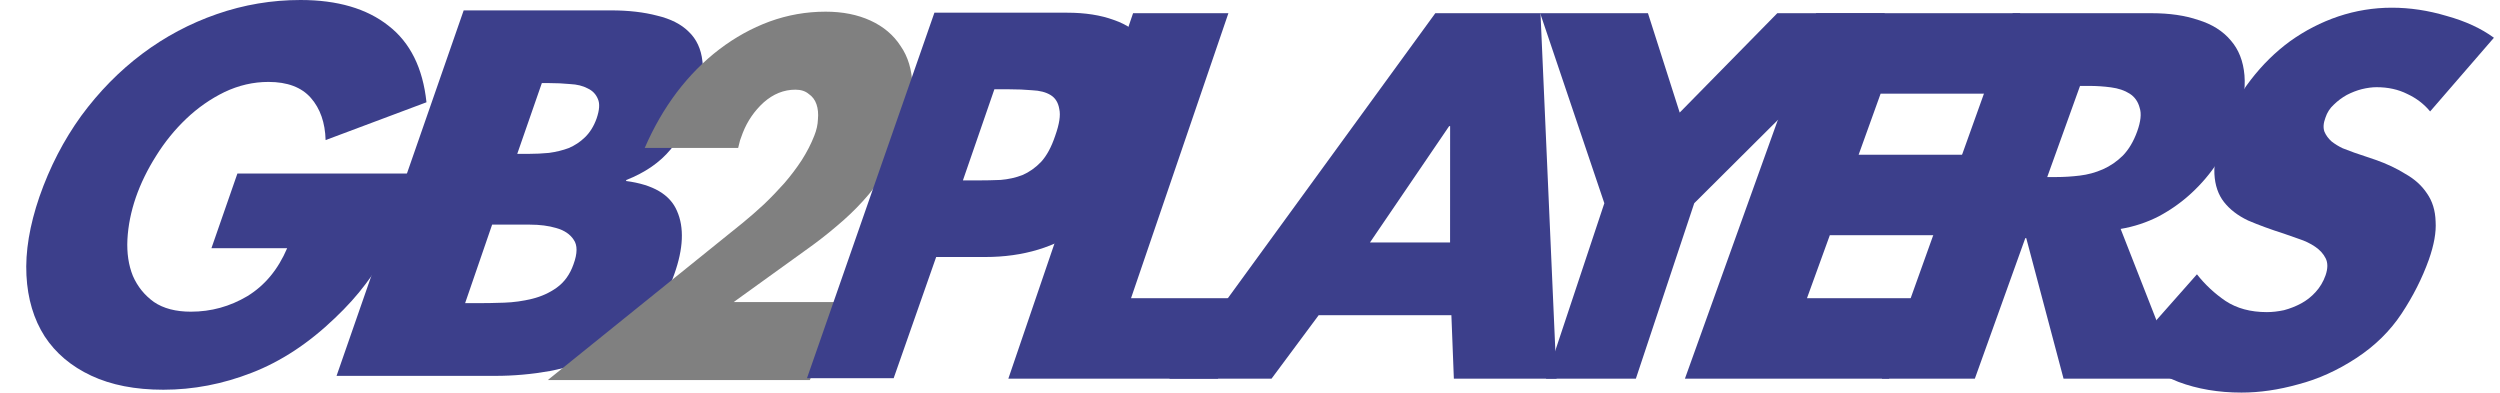
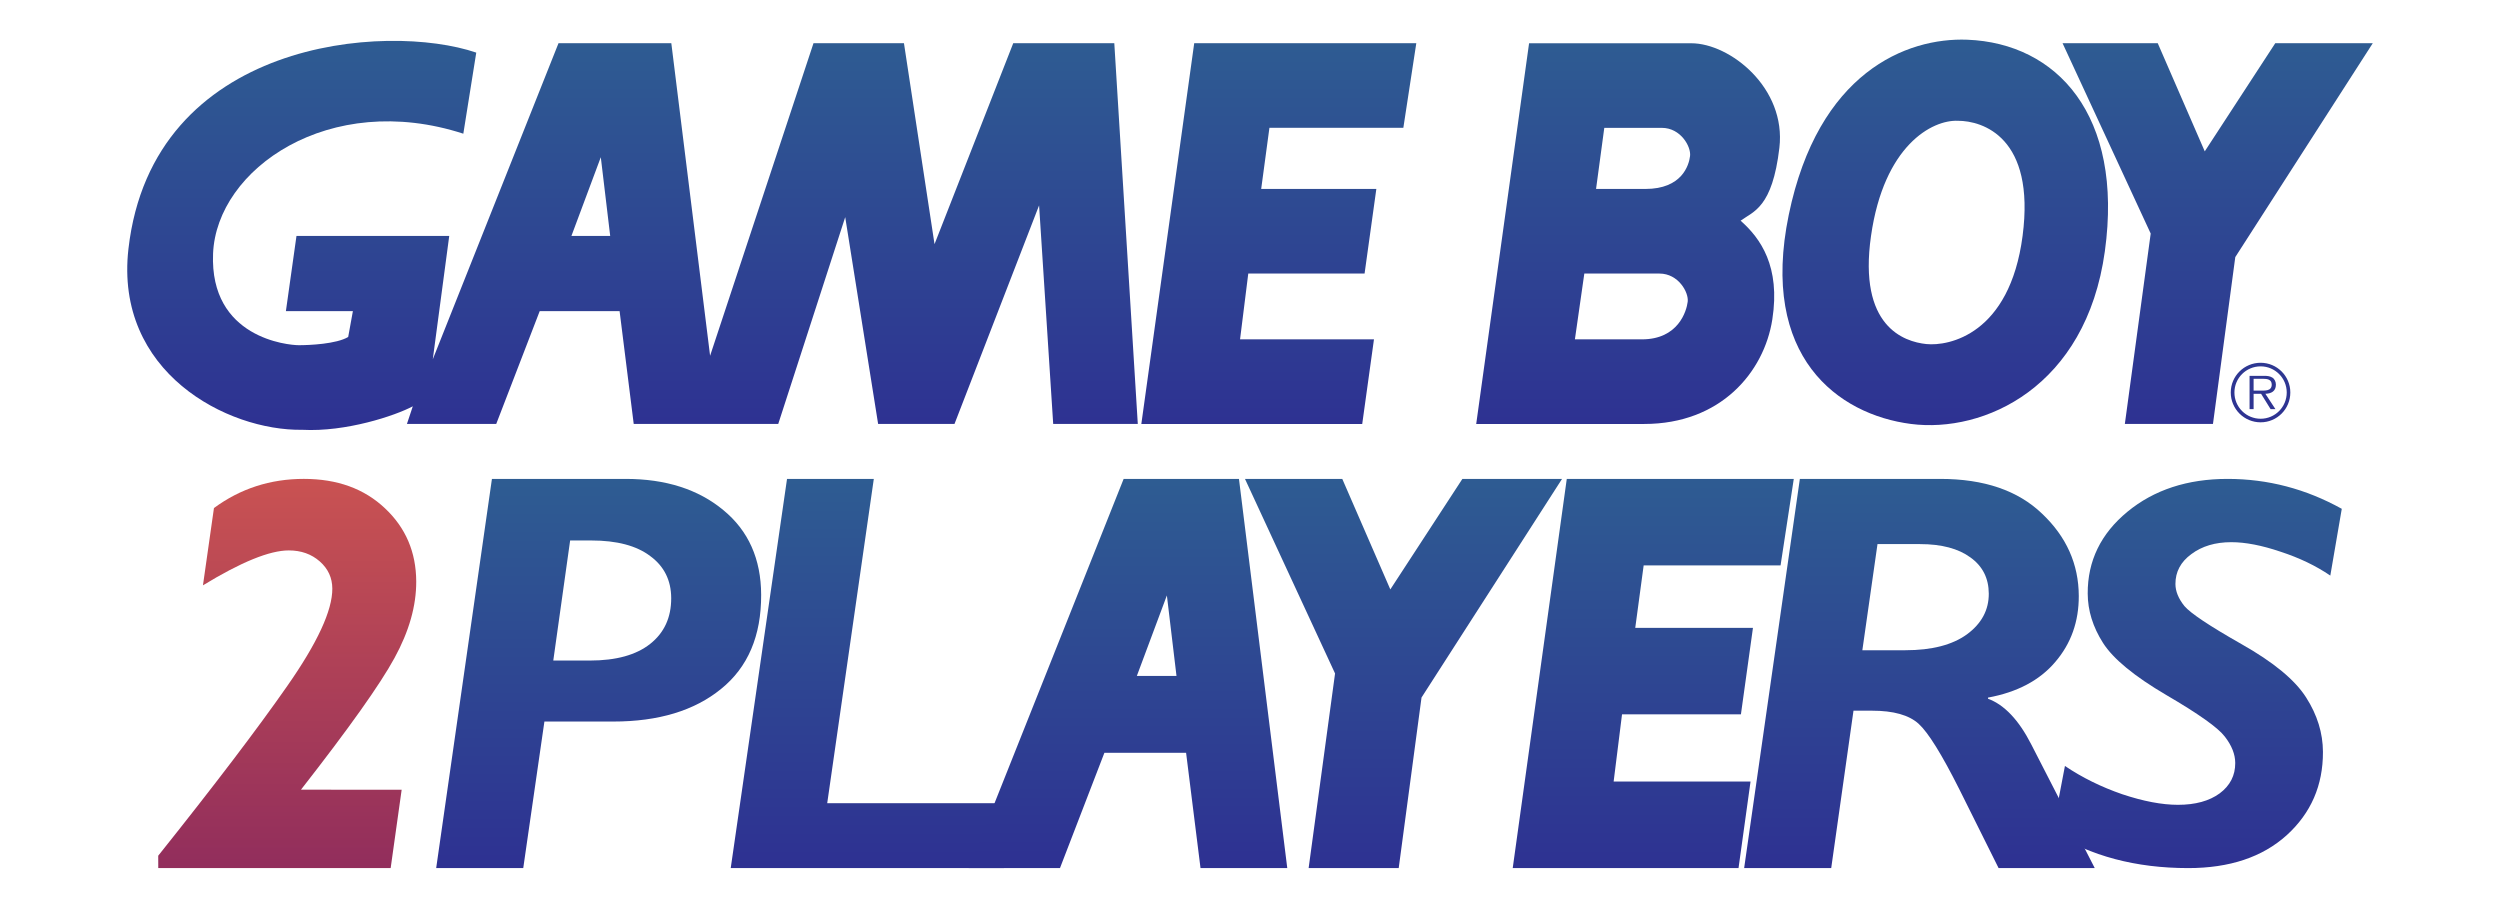
- <svg xmlns="http://www.w3.org/2000/svg" height="187.418" width="1193.501">
-   <path d="M201.23 82.846q-3.602 9.488-7.344 18.513-3.472 8.793-8.256 17.356-4.784 8.562-11.106 16.893-6.052 8.099-14.59 16.198-18.78 18.05-39.746 26.15-20.739 8.1-42.205 8.1-20.11 0-34.43-6.711Q29.23 172.634 21.34 160.6q-7.847-12.265-8.717-29.158-.87-16.893 6.191-37.489 7.42-21.29 19.968-38.645Q51.558 37.952 67.89 25.687q16.33-12.265 35.677-18.976Q122.913 0 143.475 0q26.437 0 41.966 12.265 15.573 12.033 18.16 36.563l-48.155 18.05q-.346-12.496-7.035-20.133-6.69-7.636-20.247-7.636-10.846 0-21.03 4.86-9.957 4.859-18.225 12.727T74.464 74.515q-6.132 9.72-9.597 19.67-3.509 10.182-4.037 20.133-.483 9.719 2.59 17.356 3.3 7.636 10.063 12.496 6.807 4.628 17.652 4.628 14.462 0 26.935-7.405 12.517-7.637 19.023-22.91H100.94l12.394-35.637z" fill="#3c3f8b" />
-   <path d="M246.933 73.454h5.525q4.77 0 9.624-.463 5.144-.694 9.448-2.314 4.345-1.851 7.68-5.091 3.625-3.471 5.61-9.025 2.067-6.017.63-9.256-1.395-3.472-4.876-5.092-3.44-1.85-8.421-2.082-4.94-.463-9.963-.463h-3.516zM160.67 179.44 221.361 4.956h70.312q12.555 0 22.15 2.546 9.636 2.314 14.974 7.636 5.589 5.323 6.547 14.116 1.25 8.563-3.216 21.059-4.093 11.802-12.005 21.058-7.661 9.257-21.156 14.58l-.082.462q19.388 2.546 24.335 14.348 5.199 11.802-1.294 30.083-4.67 13.653-13.88 23.141-9.167 9.257-20.735 15.042-11.527 5.554-24.784 8.1-12.964 2.313-26.021 2.313zm61.374-34.711h6.277q5.525 0 12.346-.232 6.82-.231 13.384-1.851 6.564-1.62 11.738-5.322 5.466-3.934 7.988-11.108 2.896-7.868.075-11.802-2.57-3.934-8.31-5.554-5.49-1.62-12.521-1.62h-18.08z" fill="#3c3f8b" />
-   <path d="m401.24 144.21-14.612 37.239h-125.13l93.194-75.151q4.925-4.038 10.018-8.75 5.148-4.934 9.732-10.094 4.64-5.384 8.304-10.992 3.719-5.833 5.992-11.665 1.622-4.038 1.743-7.852.382-4.038-.697-7.179-1.078-3.14-3.73-4.935-2.39-2.019-6.313-2.019-8.26 0-15.132 6.057-6.665 6.057-10.02 14.582l-1.304 3.589-.89 3.59h-44.602q6.304-14.582 15.243-26.472 9.201-12.114 20.403-20.638 11.2-8.525 23.933-13.236 12.94-4.711 26.774-4.711 12.183 0 21.449 4.262 9.266 4.263 14.338 12.114 5.334 7.627 5.647 18.844.52 11.217-4.941 24.9-3.522 9.198-8.25 16.601-4.466 7.179-10.417 13.685-5.69 6.28-12.712 12.114-6.816 5.832-15.078 11.665l-33.945 24.452z" fill="gray" />
-   <g fill="#3c3f8b">
-     <path d="M459.689 86.13h6.969q5.701 0 11.028-.231 5.585-.463 10.398-2.314 4.861-2.083 8.881-6.249 4.067-4.396 6.78-12.496 2.973-8.33 1.972-12.728-.742-4.628-4.117-6.71-3.375-2.083-8.818-2.315-5.185-.462-11.097-.462h-6.97zM446.088 6.061h63.351q12.882 0 22.307 3.472 9.474 3.24 14.6 10.182 5.336 6.942 5.644 17.818.52 10.877-4.67 25.919-10.78 31.009-30.352 45.125-19.36 14.116-46.6 14.116h-23.44l-20.286 57.853h-41.39z" />
-     <path d="M539.95 142.375h54.565L581.45 180.79H481.377L540.93 6.304h45.509z" />
-     <path d="M692.288 60.224h-.47l-37.802 55.539h38.248zm-62.75 90.25-22.522 30.316h-48.808L685.218 6.305h50.216l7.68 174.485h-49.042l-1.178-30.315z" />
-     <path d="M735.278 6.305h51.456l15.153 47.44 46.594-47.44h51.455L808.828 97.02l-27.868 83.77h-42.916l27.868-83.77z" />
-     <path d="m897.806 44.72-10.498 29.157h50.195l-13.751 38.415h-50.195l-10.914 30.083h52.92l-13.75 38.415h-97.437L867.041 6.305h97.436l-13.751 38.414z" />
-     <path d="M977.347 84.522h4.304q5.436 0 11.24-.694 5.804-.695 11.033-3.009 5.228-2.314 9.474-6.48 4.293-4.396 6.887-11.57 2.594-7.174 1.178-11.339-1.143-4.397-4.749-6.711t-8.9-3.008q-5.069-.695-10.505-.695h-4.303zm63.064 96.268h-55.268l-17.813-67.11h-.453l-24.091 67.11H898.39L960.891 6.305h66.367q12.685 0 22.218 3.24 9.806 3.008 15.46 9.719 5.702 6.48 6.572 16.661.87 10.182-3.996 24.067-3.198 9.025-8.746 17.356-5.274 8.1-12.53 14.81-6.983 6.48-15.628 11.108-8.597 4.397-18.213 6.017z" />
-     <path d="M1160.146 53.198q-4.409-5.322-10.886-8.33-6.431-3.24-14.662-3.24-3.2 0-7.046.925-3.617.926-7.193 2.777-3.347 1.852-6.196 4.629-2.802 2.545-4.01 6.248-1.483 3.934-.445 6.71 1.084 2.546 3.406 4.629 2.368 1.851 5.287 3.24 2.967 1.157 5.523 2.082l10.27 3.472q7.896 2.777 14.187 6.71 6.565 3.703 10.24 9.257 3.905 5.554 4.14 13.422.51 7.637-3.248 18.282-4.73 13.19-12.979 25.687-8.248 12.496-21.69 21.29-13.441 8.793-27.68 12.496-14.058 3.934-27.09 3.934-16.46 0-30.06-5.091-13.554-5.323-23.52-14.81l32.33-36.564q5.815 7.405 13.653 12.728 8.066 5.322 19.726 5.322 3.887 0 8.19-.925 4.35-1.157 8.2-3.24 3.852-2.083 6.795-5.323 3.218-3.47 4.842-8.1 1.67-4.859.04-8.099-1.629-3.24-5.047-5.553-3.417-2.315-7.708-3.703-4.063-1.389-7.258-2.546-9.45-3.008-17.023-6.248-7.299-3.47-11.478-8.793-4.18-5.323-4.596-13.422-.417-8.1 4.22-20.827 4.73-13.191 13.108-24.067 8.377-10.877 18.84-18.513 10.693-7.637 22.969-11.803 12.503-4.165 25.535-4.165t26.18 3.934q13.425 3.703 22.581 10.414z" />
+ <svg xmlns="http://www.w3.org/2000/svg" xmlns:xlink="http://www.w3.org/1999/xlink" width="166.999mm" height="61.343mm" viewBox="0 0 166.999 61.343" version="1.1" id="svg1">
+   <defs id="defs1">
+     <linearGradient id="linearGradient18" gradientUnits="userSpaceOnUse" x1="127.571" y1="-0.713" x2="127.571" y2="98.787" gradientTransform="matrix(0.9999977,0,0,0.9999977,-9.5978193e-4,-6.4086325e-4)">
+       <stop offset="0.005" style="stop-color:#c95252;stop-opacity:1;" id="stop15" />
+       <stop offset="1" style="stop-color:#922e5c;stop-opacity:1;" id="stop18" />
+     </linearGradient>
+     <linearGradient id="linearGradient17" gradientUnits="userSpaceOnUse" x1="127.571" y1="-0.713" x2="127.571" y2="98.787" gradientTransform="matrix(0.9999977,0,0,0.9999977,-9.5978193e-4,-6.4086325e-4)">
+       <stop offset="0" style="stop-color:#2e5c92" id="stop16" />
+       <stop offset="1" style="stop-color:#2e3192" id="stop17" />
+     </linearGradient>
+     <linearGradient id="c" gradientUnits="userSpaceOnUse" x1="127.571" y1="-0.713" x2="127.571" y2="98.787" gradientTransform="matrix(0.2645784,0,0,0.2645784,-2.5403194e-4,-1.6987932e-4)">
+       <stop offset=".005" style="stop-color:#2e5c92" id="stop5" />
+       <stop offset="1" style="stop-color:#2e3192" id="stop6" />
+     </linearGradient>
+     <linearGradient id="b" gradientUnits="userSpaceOnUse" x1="290.738" y1="-0.713" x2="290.738" y2="98.787" gradientTransform="matrix(0.2645833,0,0,0.2645833,-2.5403671e-4,-1.7144553e-4)">
+       <stop offset=".005" style="stop-color:#2e5c92" id="stop3" />
+       <stop offset="1" style="stop-color:#2e3192" id="stop4" />
+     </linearGradient>
+     <linearGradient id="e" gradientUnits="userSpaceOnUse" x1="378.921" y1="-0.713" x2="378.921" y2="98.787" gradientTransform="matrix(0.2645833,0,0,0.2645833,-2.5403671e-4,-1.7144553e-4)">
+       <stop offset=".005" style="stop-color:#2e5c92" id="stop9" />
+       <stop offset="1" style="stop-color:#2e3192" id="stop10" />
+     </linearGradient>
+     <linearGradient id="d" gradientUnits="userSpaceOnUse" x1="458.994" y1="-0.713" x2="458.994" y2="98.787" gradientTransform="matrix(0.2645833,0,0,0.2645833,-2.5403671e-4,-1.7144553e-4)">
+       <stop offset=".005" style="stop-color:#2e5c92" id="stop7" />
+       <stop offset="1" style="stop-color:#2e3192" id="stop8" />
+     </linearGradient>
+     <linearGradient id="a" gradientUnits="userSpaceOnUse" x1="527.771" y1="-0.713" x2="527.771" y2="98.787" gradientTransform="matrix(0.2645833,0,0,0.2645833,-2.5403671e-4,-1.7144553e-4)">
+       <stop offset=".005" style="stop-color:#2e5c92" id="stop1" />
+       <stop offset="1" style="stop-color:#2e3192" id="stop2" />
+     </linearGradient>
+     <linearGradient id="f" gradientUnits="userSpaceOnUse" x1="538.598" y1="-0.713" x2="538.598" y2="98.787" gradientTransform="matrix(0.2645833,0,0,0.2645833,-2.5403671e-4,-1.7144553e-4)">
+       <stop offset=".005" style="stop-color:#2e5c92" id="stop11" />
+       <stop offset="1" style="stop-color:#2e3192" id="stop12" />
+     </linearGradient>
+     <linearGradient id="g" gradientUnits="userSpaceOnUse" x1="539.144" y1="-0.713" x2="539.144" y2="98.787" gradientTransform="matrix(0.2645833,0,0,0.2645833,-2.5403671e-4,-1.7144553e-4)">
+       <stop offset=".005" style="stop-color:#2e5c92" id="stop13" />
+       <stop offset="1" style="stop-color:#2e3192" id="stop14" />
+     </linearGradient>
+     <linearGradient id="linearGradient22" gradientUnits="userSpaceOnUse" x1="539.144" y1="-0.713" x2="539.144" y2="98.787" gradientTransform="translate(208.3556,-171.0363)">
+       <stop offset="0" style="stop-color:#2e5c92" id="stop21" />
+       <stop offset="1" style="stop-color:#2e3192" id="stop22" />
+     </linearGradient>
+     <linearGradient id="linearGradient6" gradientUnits="userSpaceOnUse" x1="127.571" y1="-0.713" x2="127.571" y2="98.787" gradientTransform="matrix(0.9999977,0,0,0.9999977,-9.5978193e-4,-6.4086325e-4)">
+       <stop offset="0.005" style="stop-color:#2e5c92" id="stop1-2" />
+       <stop offset="1" style="stop-color:#2e3192" id="stop2-2" />
+     </linearGradient>
+     <linearGradient xlink:href="#linearGradient6" id="linearGradient1-2" gradientUnits="userSpaceOnUse" x1="241.835" y1="107.473" x2="241.835" y2="204.534" gradientTransform="matrix(0.2645887,0,0,0.2645887,145.6834,-88.3686)" />
+     <linearGradient xlink:href="#a" id="linearGradient7" gradientUnits="userSpaceOnUse" gradientTransform="matrix(0.2704631,0,0,0.2704631,83.33176,-60.24363)" x1="527.771" y1="-0.713" x2="527.771" y2="98.787" />
+     <linearGradient xlink:href="#b" id="linearGradient8" gradientUnits="userSpaceOnUse" gradientTransform="matrix(0.2704631,0,0,0.2704631,164.1233,-60.24363)" x1="290.738" y1="-0.713" x2="290.738" y2="98.787" />
+     <linearGradient xlink:href="#linearGradient17" id="linearGradient16" x1="44.761" y1="-30.74" x2="44.761" y2="-4.955" gradientUnits="userSpaceOnUse" gradientTransform="translate(146.0951,-29.23418)" />
+     <linearGradient xlink:href="#linearGradient6" id="linearGradient19" x1="26.175" y1="-30.679" x2="26.175" y2="-4.732" gradientUnits="userSpaceOnUse" gradientTransform="translate(146.0951,-29.23418)" />
+     <linearGradient xlink:href="#linearGradient18" id="linearGradient23" x1="5.221" y1="-30.748" x2="5.221" y2="-5.018" gradientUnits="userSpaceOnUse" />
+     <linearGradient xlink:href="#linearGradient6" id="linearGradient27" x1="114.463" y1="-30.732" x2="114.463" y2="-4.793" gradientUnits="userSpaceOnUse" gradientTransform="translate(146.0951,-29.23418)" />
+     <linearGradient xlink:href="#linearGradient6" id="linearGradient29" x1="133.621" y1="-30.725" x2="133.621" y2="-4.692" gradientUnits="userSpaceOnUse" gradientTransform="translate(146.0951,-29.23418)" />
+     <linearGradient xlink:href="#b" id="linearGradient30" gradientUnits="userSpaceOnUse" gradientTransform="matrix(0.2645833,0,0,0.2645833,-2.5403671e-4,-1.7144553e-4)" x1="290.738" y1="-0.713" x2="290.738" y2="98.787" />
+     <linearGradient xlink:href="#a" id="linearGradient31" gradientUnits="userSpaceOnUse" gradientTransform="matrix(0.2645833,0,0,0.2645833,-2.5403671e-4,-1.7144553e-4)" x1="527.771" y1="-0.713" x2="527.771" y2="98.787" />
+     <linearGradient xlink:href="#linearGradient18" id="linearGradient9" gradientUnits="userSpaceOnUse" x1="5.221" y1="-30.748" x2="5.221" y2="-5.018" gradientTransform="translate(146.0951,-29.23418)" />
+   </defs>
+   <g id="g29" transform="translate(8.499906,2.645833)">
+     <path fill="url(#c)" d="m 29.671,13.114 1.962,-5.258 0.628,5.258 z m -2.119,5.024 h 5.337 l 0.943,7.535 h 9.654 l 4.474,-13.814 2.198,13.814 h 5.102 l 5.651,-14.599 0.942,14.599 h 5.651 L 65.935,0.241 H 59.184 L 53.926,13.663 51.884,0.241 h -6.043 L 38.934,21.12 36.344,0.241 H 28.808 L 20.41,21.355 21.509,13.113 H 11.305 l -0.707,5.024 h 4.475 l -0.314,1.727 c -0.785,0.47 -2.59,0.549 -3.296,0.549 -0.706,0 -5.965,-0.47 -5.73,-6.122 C 5.967,8.639 13.503,3.381 22.45,6.285 L 23.314,0.869 C 17.349,-1.171 1.681,-0.03 0.08,13.977 -0.861,22.218 6.674,26.143 11.697,26.065 c 2.904,0.157 6.201,-0.942 7.378,-1.57 l -0.392,1.178 h 5.965 z" id="path6" style="fill:url(#c);stroke-width:0.265" />
+     <path fill="url(#b)" d="m 82.496,25.675 0.785,-5.654 H 74.335 l 0.549,-4.393 h 7.769 l 0.786,-5.652 h -7.692 l 0.55,-4.083 h 8.946 L 86.108,0.242 H 71.273 L 67.741,25.675 Z" id="path4" style="fill:url(#linearGradient30);stroke-width:0.265" />
+     <path fill="url(#e)" d="m 98.116,9.976 h 3.297 c 2.433,0 2.904,-1.57 2.982,-2.197 0.079,-0.628 -0.627,-1.884 -1.883,-1.884 H 98.666 Z M 96.703,20.023 h 4.475 c 2.432,0 2.982,-1.883 3.06,-2.512 0.079,-0.628 -0.627,-1.883 -1.883,-1.883 h -5.023 z m -6.593,5.652 3.532,-25.431 h 10.832 c 2.591,0 6.358,2.983 5.888,6.986 -0.471,4.003 -1.727,4.239 -2.591,4.866 1.335,1.177 2.669,3.061 2.12,6.593 -0.55,3.533 -3.454,6.986 -8.556,6.986 z" id="path10" style="fill:url(#e);stroke-width:0.265" />
+     <path fill="url(#d)" d="m 122.92,0.007 c -4.082,-0.157 -9.969,2.198 -11.931,11.696 -1.962,9.497 3.296,13.343 8.163,13.971 4.867,0.628 11.696,-2.433 12.952,-11.538 C 133.36,5.03 128.885,0.243 122.92,0.007 Z m -0.628,5.416 c 1.648,0 5.18,1.099 4.316,7.692 -0.864,6.593 -4.945,7.378 -6.436,7.221 -1.492,-0.157 -4.553,-1.177 -3.689,-7.221 0.863,-6.043 4.081,-7.77 5.809,-7.692 z" id="path8" style="fill:url(#d);stroke-width:0.265" />
+     <path fill="url(#a)" d="m 129.279,0.242 h 6.358 l 3.14,7.223 4.709,-7.223 h 6.513 l -9.183,14.286 -1.491,11.146 h -5.886 l 1.727,-12.718 z" id="path2" style="fill:url(#linearGradient31);stroke-width:0.265" />
+     <path fill="url(#f)" d="m 142.509,21.827 c -0.968,0 -1.75,0.781 -1.75,1.744 a 1.748,1.748 0 0 0 1.75,1.755 c 0.963,0 1.744,-0.781 1.744,-1.755 a 1.745,1.745 0 0 0 -1.744,-1.744 v -0.24 a 1.984,1.984 0 0 1 1.984,1.984 c 0,1.104 -0.886,1.994 -1.984,1.994 a 1.991,1.991 0 0 1 -1.995,-1.994 c 0,-1.094 0.89,-1.984 1.995,-1.984 z" id="path12" style="fill:url(#f);stroke-width:0.265" />
+     <path fill="url(#g)" d="m 142.038,22.658 h 0.636 c 0.276,0 0.577,0.041 0.577,0.386 0,0.453 -0.484,0.401 -0.796,0.401 l -0.416,-5.3e-4 v 0.214 h 0.501 l 0.635,1.026 h 0.323 l -0.672,-1.026 c 0.396,-0.01 0.703,-0.171 0.703,-0.609 0,-0.188 -0.083,-0.386 -0.25,-0.48 -0.166,-0.099 -0.355,-0.109 -0.542,-0.109 h -0.967 v 2.223 h 0.27 v -2.026 z" id="path14" style="fill:url(#g);stroke-width:0.265" />
+   </g>
+   <g id="g8" transform="translate(-132.32,91.98639)">
+     <path d="m 13.056,-10 -0.735,5.236 H -3.203 l -0.003,-0.827 c 3.746,-4.691 6.619,-8.47 8.619,-11.336 2.013,-2.878 3.017,-5.046 3.011,-6.504 -0.003,-0.723 -0.282,-1.329 -0.838,-1.819 -0.556,-0.49 -1.246,-0.735 -2.071,-0.735 -1.276,0 -3.187,0.778 -5.733,2.333 l 0.735,-5.163 c 1.761,-1.298 3.763,-1.948 6.005,-1.948 2.23,0 4.037,0.655 5.42,1.966 1.384,1.298 2.079,2.927 2.087,4.887 0.006,1.629 -0.477,3.332 -1.45,5.108 -0.96,1.764 -3.044,4.697 -6.25,8.801 z" style="font-style:italic;font-weight:bold;font-size:38.112px;line-height:0;font-family:'Gill Sans MT';-inkscape-font-specification:'Gill Sans MT Bold Italic';text-align:center;letter-spacing:-3.324px;word-spacing:0px;text-anchor:middle;display:none;fill:url(#linearGradient23);stroke-width:3.474;paint-order:stroke markers fill" id="path1" />
+     <path d="m 159.151,-39.234 -0.735,5.236 H 142.892 l -0.003,-0.827 c 3.746,-4.691 6.619,-8.47 8.619,-11.336 2.013,-2.878 3.017,-5.046 3.011,-6.504 -0.003,-0.723 -0.282,-1.329 -0.838,-1.819 -0.556,-0.49 -1.246,-0.735 -2.071,-0.735 -1.276,0 -3.187,0.778 -5.733,2.333 l 0.735,-5.163 c 1.761,-1.298 3.763,-1.948 6.005,-1.948 2.23,0 4.037,0.655 5.42,1.966 1.384,1.298 2.079,2.927 2.087,4.887 0.006,1.629 -0.477,3.332 -1.45,5.108 -0.96,1.764 -3.044,4.697 -6.25,8.801 z" style="font-style:italic;font-weight:bold;font-size:38.112px;line-height:0;font-family:'Gill Sans MT';-inkscape-font-specification:'Gill Sans MT Bold Italic';text-align:center;letter-spacing:-3.324px;word-spacing:0px;text-anchor:middle;fill:url(#linearGradient9);stroke-width:3.474;paint-order:stroke markers fill" id="path3" />
+     <path d="m 165.181,-59.996 h 8.929 c 2.676,0 4.852,0.695 6.528,2.084 1.676,1.377 2.519,3.263 2.527,5.657 0.01,2.742 -0.883,4.839 -2.679,6.29 -1.783,1.452 -4.182,2.177 -7.198,2.177 h -4.602 l -1.413,9.789 h -5.816 z m 5.224,4.113 -1.126,8.021 h 2.448 c 1.749,0 3.093,-0.372 4.03,-1.117 0.937,-0.744 1.403,-1.762 1.399,-3.052 -0.004,-1.191 -0.471,-2.128 -1.401,-2.81 -0.916,-0.695 -2.23,-1.042 -3.94,-1.042 z" style="font-style:italic;font-weight:bold;font-size:38.112px;line-height:0;font-family:'Gill Sans MT';-inkscape-font-specification:'Gill Sans MT Bold Italic';text-align:center;letter-spacing:-3.324px;word-spacing:0px;text-anchor:middle;fill:url(#linearGradient19);stroke-width:3.519;paint-order:stroke markers fill" id="path1-6" />
+     <path d="m 190.69,-59.996 -3.112,21.662 h 12.434 l -0.63,4.336 h -18.25 l 3.761,-25.998 z" style="font-style:italic;font-weight:bold;font-size:38.112px;line-height:0;font-family:'Gill Sans MT';-inkscape-font-specification:'Gill Sans MT Bold Italic';text-align:center;letter-spacing:-3.324px;word-spacing:0px;text-anchor:middle;fill:url(#linearGradient16);stroke-width:3.519;paint-order:stroke markers fill" id="path1-0" />
+     <path d="m 207.379,-59.996 -10.351,25.998 h 6.098 l 2.968,-7.703 h 5.456 l 0.964,7.703 h 5.795 l -3.227,-25.998 z m 2.888,7.784 0.642,5.376 h -2.648 z" style="display:inline;fill:url(#linearGradient1-2);stroke-width:1.623;paint-order:stroke markers fill" id="path22-1" />
+     <path fill="url(#a)" d="m 215.484,-59.996 h 6.499 l 3.21,7.383 4.814,-7.383 h 6.657 l -9.387,14.604 -1.524,11.394 h -6.017 l 1.765,-13.001 z" id="path2-2" style="fill:url(#linearGradient7);stroke-width:0.27" />
+     <path fill="url(#b)" d="m 248.453,-33.998 0.802,-5.78 h -9.145 l 0.561,-4.491 h 7.942 l 0.804,-5.777 h -7.863 l 0.562,-4.173 h 9.145 l 0.883,-5.777 h -15.164 l -3.611,25.998 z" id="path4-9" style="fill:url(#linearGradient8);stroke-width:0.27" />
+     <path d="m 252.55,-59.996 h 9.38 c 2.924,0 5.192,0.775 6.803,2.326 1.624,1.538 2.441,3.368 2.449,5.49 0.006,1.712 -0.517,3.182 -1.57,4.411 -1.04,1.228 -2.538,2.022 -4.495,2.382 l 2.7e-4,0.074 c 1.098,0.409 2.061,1.427 2.89,3.052 l 4.241,8.263 h -6.423 l -2.624,-5.267 c -1.171,-2.332 -2.077,-3.79 -2.718,-4.373 -0.642,-0.583 -1.681,-0.875 -3.117,-0.875 h -1.234 l -1.488,10.515 h -5.816 z m 5.186,4.355 -1.012,7.09 h 2.879 c 1.762,0 3.132,-0.354 4.108,-1.061 0.976,-0.72 1.463,-1.625 1.459,-2.717 -0.004,-1.03 -0.411,-1.836 -1.223,-2.419 -0.812,-0.596 -1.935,-0.893 -3.371,-0.893 z" style="font-style:italic;font-weight:bold;font-size:38.112px;line-height:0;font-family:'Gill Sans MT';-inkscape-font-specification:'Gill Sans MT Bold Italic';text-align:center;letter-spacing:-3.324px;word-spacing:0px;text-anchor:middle;fill:url(#linearGradient27);stroke-width:3.519;paint-order:stroke markers fill" id="path1-4" />
+     <path d="m 288.75,-58 -0.766,4.463 c -0.957,-0.653 -2.066,-1.185 -3.328,-1.597 -1.249,-0.423 -2.344,-0.635 -3.286,-0.635 -1.069,0 -1.959,0.266 -2.67,0.798 -0.711,0.52 -1.065,1.185 -1.062,1.996 0.002,0.484 0.201,0.974 0.597,1.47 0.409,0.484 1.678,1.33 3.808,2.54 2.143,1.209 3.585,2.401 4.328,3.574 0.742,1.161 1.116,2.371 1.121,3.628 0.008,2.238 -0.799,4.094 -2.423,5.57 -1.624,1.463 -3.816,2.195 -6.578,2.195 -3.5,0 -6.525,-0.804 -9.077,-2.413 l 0.843,-4.409 c 1.148,0.774 2.423,1.403 3.825,1.887 1.414,0.472 2.656,0.708 3.725,0.708 1.158,0 2.086,-0.254 2.784,-0.762 0.698,-0.52 1.046,-1.197 1.042,-2.032 -0.002,-0.581 -0.233,-1.167 -0.694,-1.76 -0.448,-0.593 -1.749,-1.518 -3.905,-2.776 -2.143,-1.258 -3.553,-2.419 -4.232,-3.483 -0.678,-1.064 -1.02,-2.165 -1.024,-3.302 -0.008,-2.177 0.876,-3.997 2.652,-5.461 1.776,-1.463 4.007,-2.195 6.692,-2.195 2.685,0 5.227,0.665 7.624,1.996 z" style="font-style:italic;font-weight:bold;font-size:38.112px;line-height:0;font-family:'Gill Sans MT';-inkscape-font-specification:'Gill Sans MT Bold Italic';text-align:center;letter-spacing:-3.324px;word-spacing:0px;text-anchor:middle;fill:url(#linearGradient29);stroke-width:3.43;paint-order:stroke markers fill" id="path1-66" />
  </g>
</svg>
